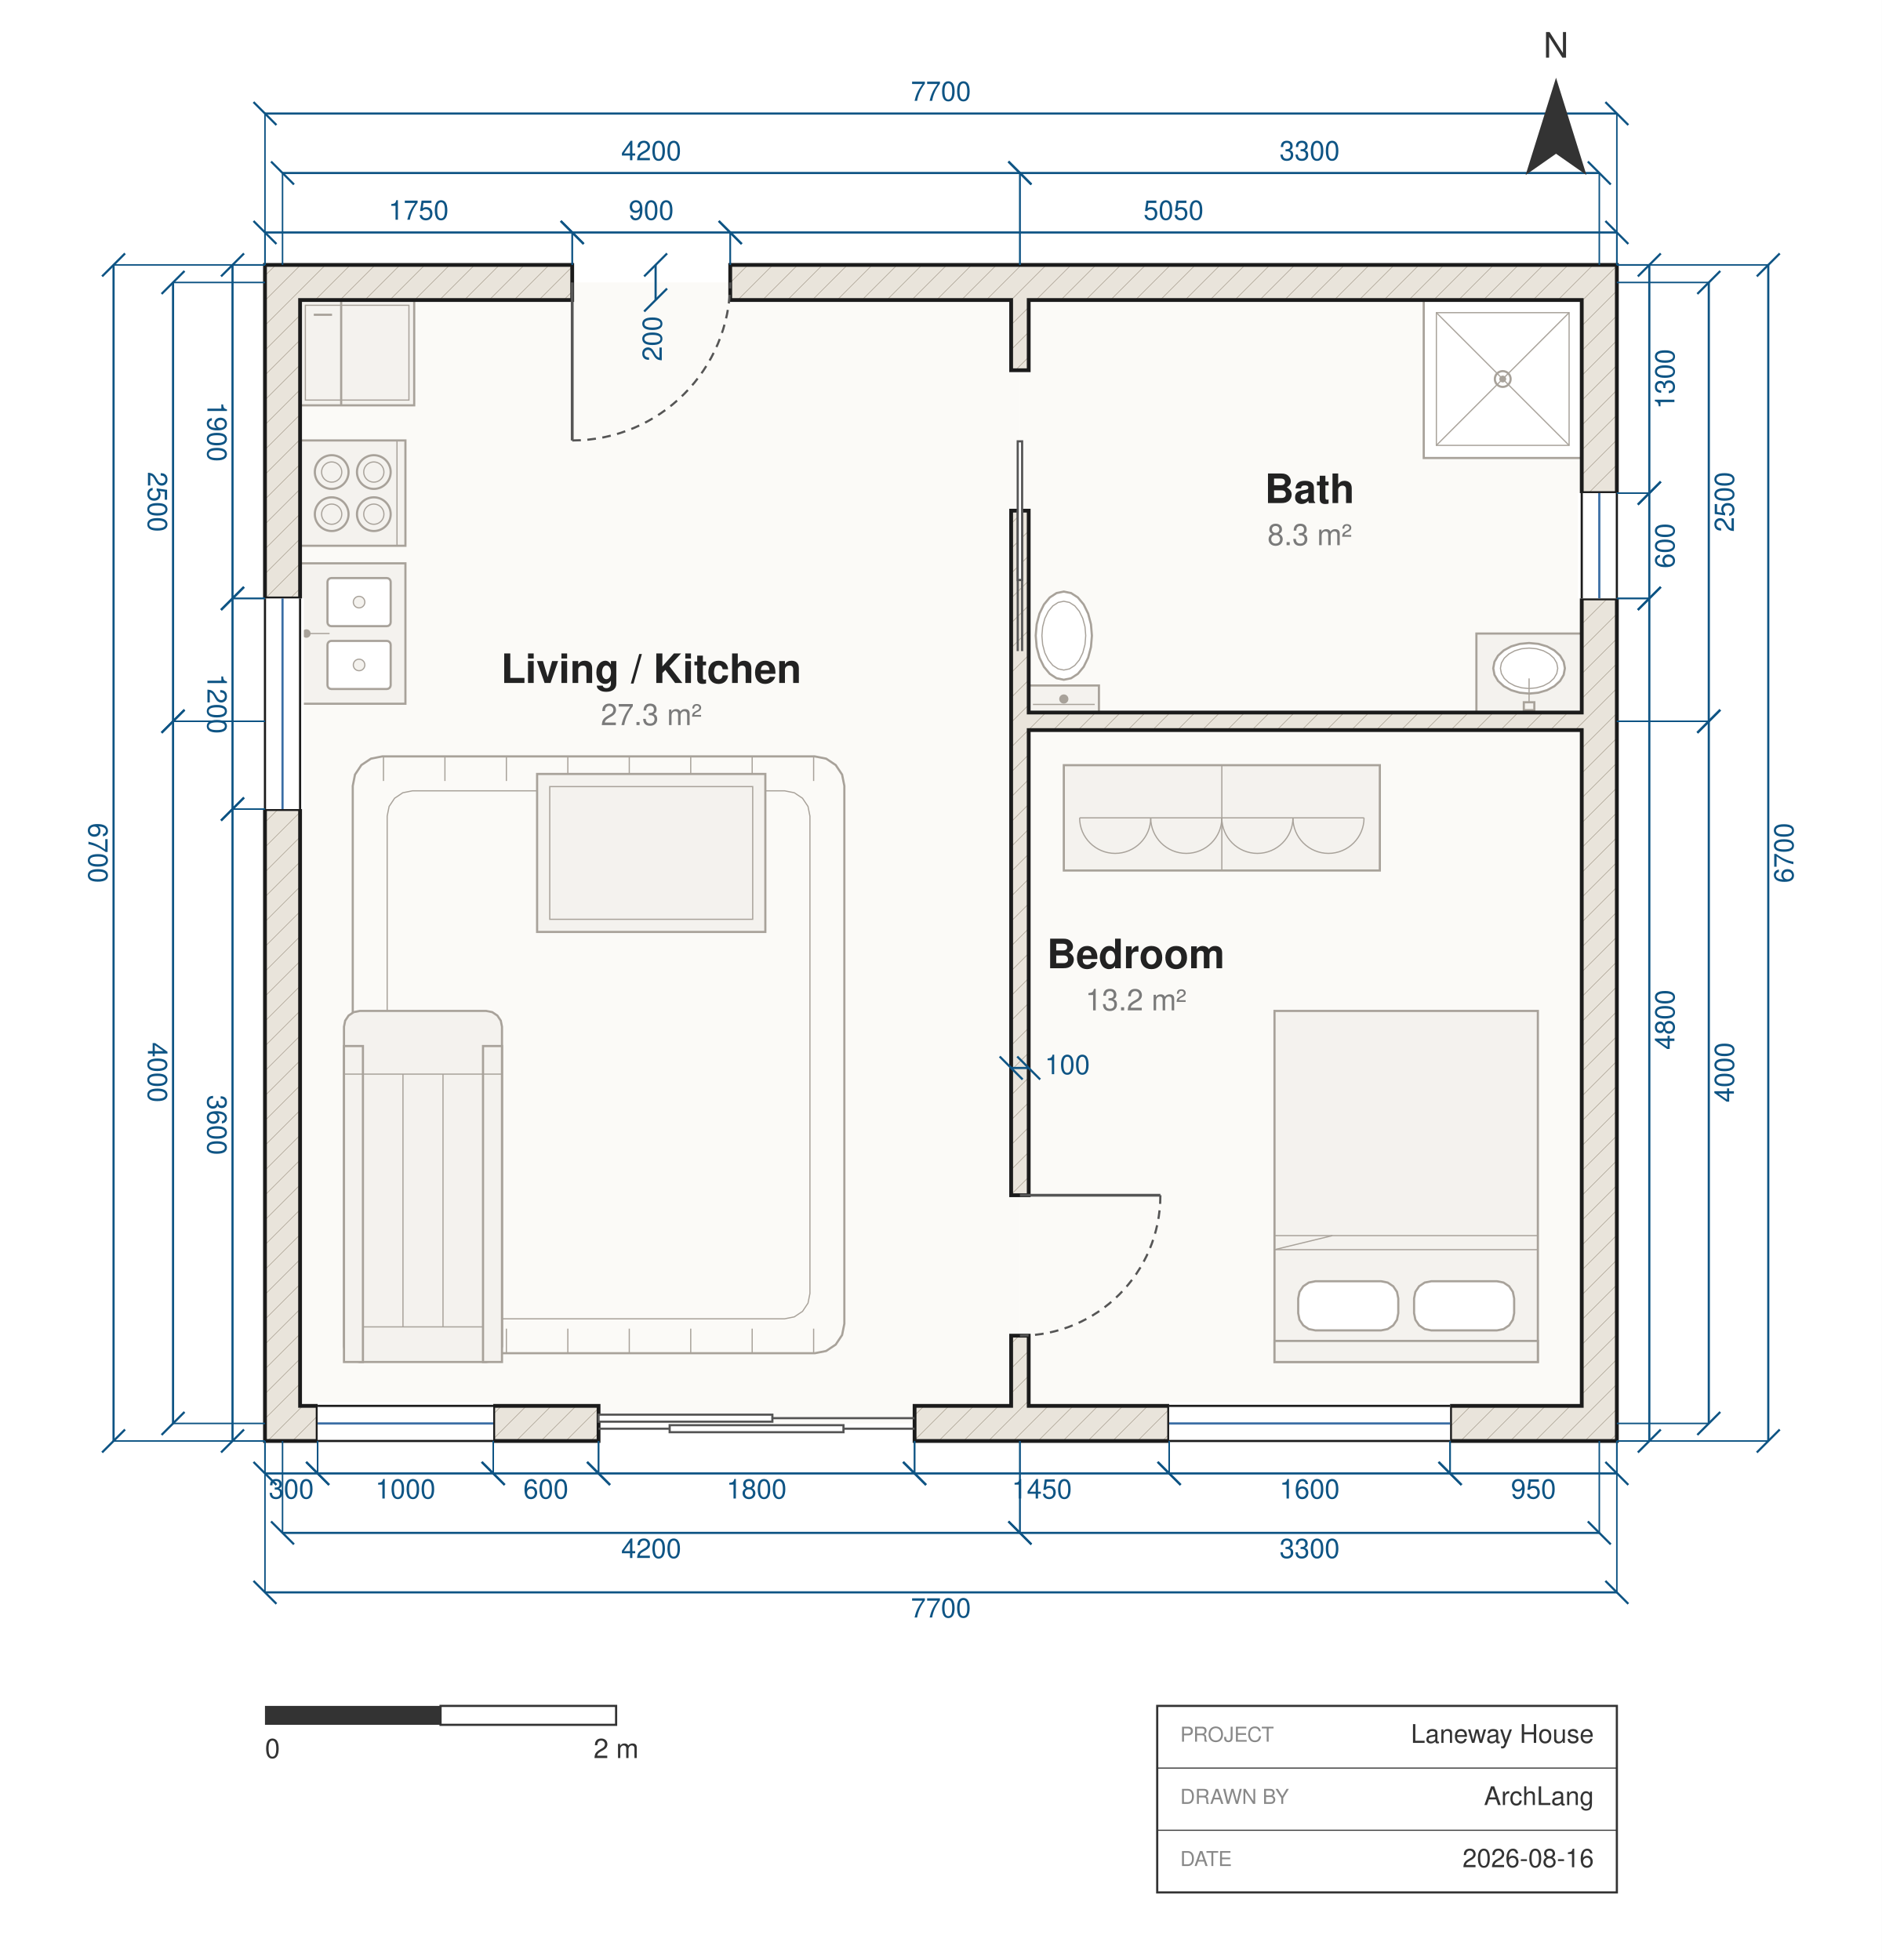
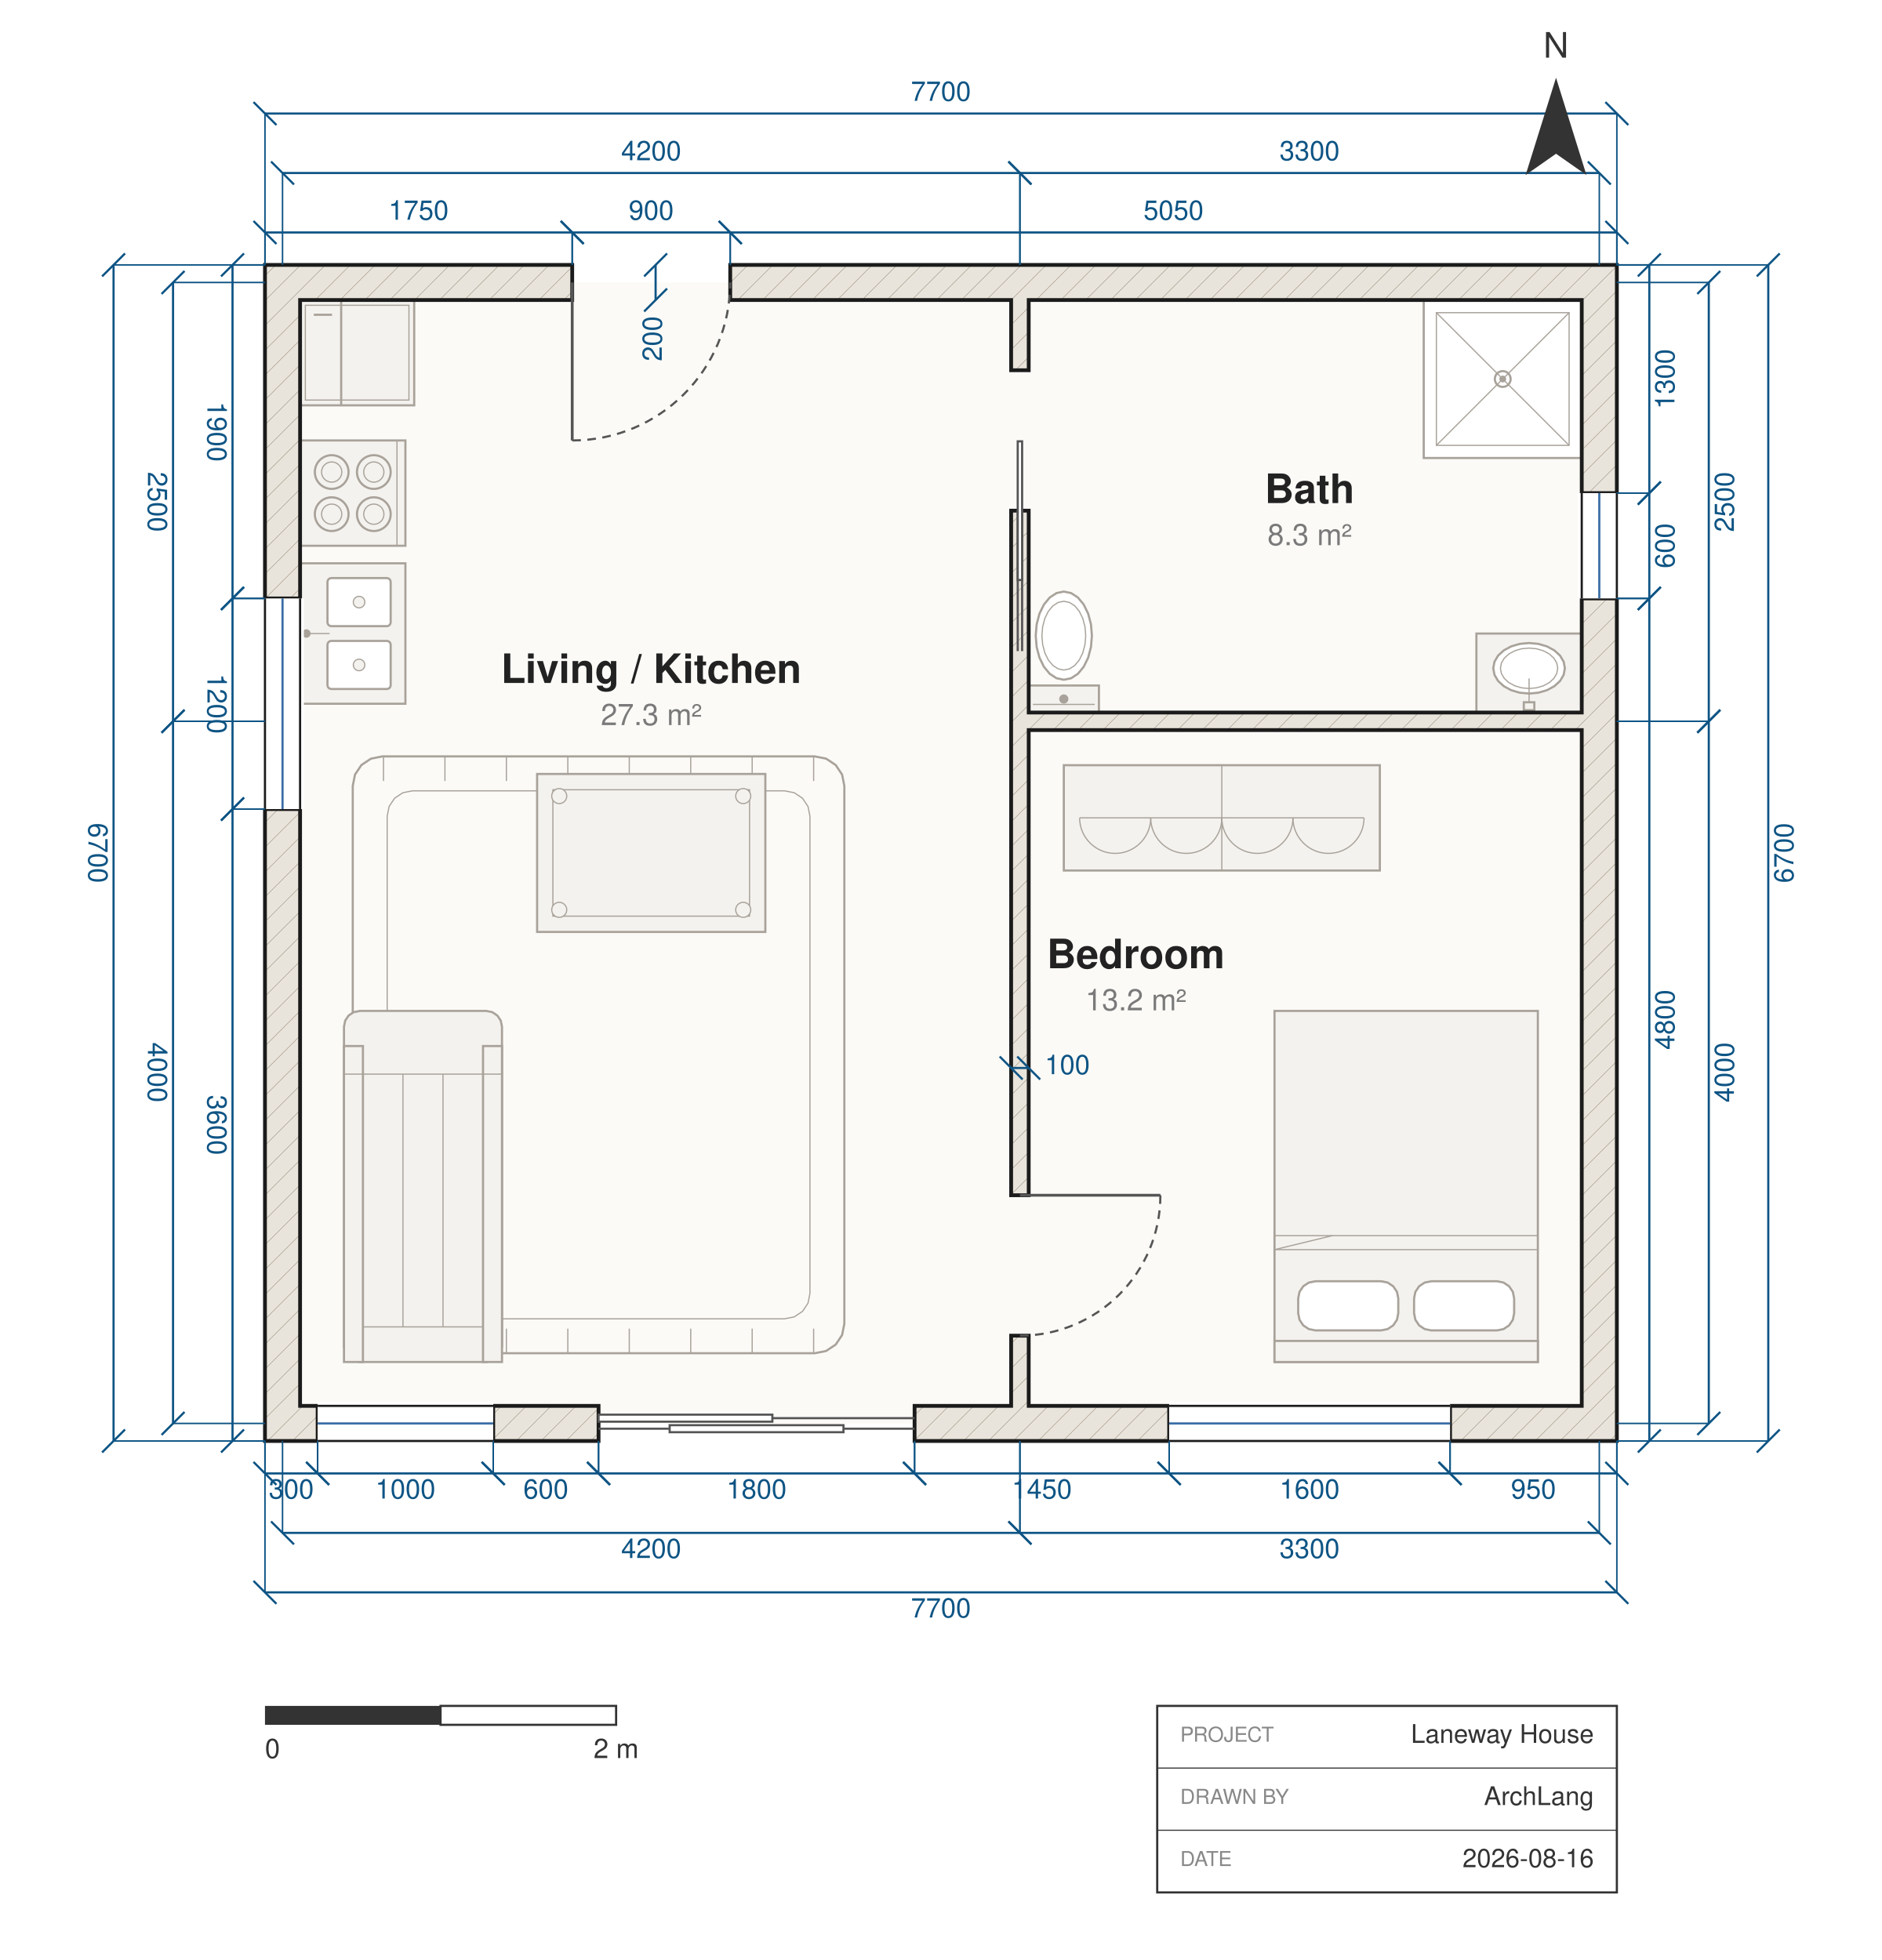
<svg xmlns="http://www.w3.org/2000/svg" viewBox="-1609.2 -1609.2 10718.4 11166" font-family="Helvetica, Arial, sans-serif">
  <defs>
    <pattern id="poche" patternUnits="userSpaceOnUse" width="100.1" height="100.1" patternTransform="rotate(45)">
      <rect width="100.1" height="100.1" fill="#e9e4db" />
      <line x1="0" y1="0" x2="0" y2="100.1" stroke="#b9b1a4" stroke-width="8.62" />
    </pattern>
  </defs>
  <rect x="-1609.2" y="-1609.2" width="10718.4" height="11166" fill="#ffffff" />
  <g id="A-FLOR">
    <polygon points="0,0 4200,0 4200,6500 0,6500" fill="#fbfaf7" />
    <polygon points="4200,0 7500,0 7500,2500 4200,2500" fill="#fbfaf7" />
    <polygon points="4200,2500 7500,2500 7500,6500 4200,6500" fill="#fbfaf7" />
  </g>
  <g id="A-FURN">
    <polygon points="100,700 100,100 750,100 750,700" fill="#f4f2ee" stroke="#a8a29a" stroke-width="12.32" />
    <polygon points="130,670 130,130 720,130 720,670" fill="none" stroke="#a8a29a" stroke-width="6.78" />
    <line x1="334" y1="700" x2="334" y2="100" stroke="#a8a29a" stroke-width="12.32" />
    <line x1="178" y1="184" x2="282" y2="184" stroke="#a8a29a" stroke-width="12.32" />
    <polygon points="100,1500 100,900 700,900 700,1500" fill="#f4f2ee" stroke="#a8a29a" stroke-width="12.32" />
    <circle cx="280" cy="1320" r="96" fill="none" stroke="#a8a29a" stroke-width="12.32" />
    <circle cx="280" cy="1320" r="57.6" fill="none" stroke="#a8a29a" stroke-width="6.78" />
    <circle cx="520" cy="1320" r="96" fill="none" stroke="#a8a29a" stroke-width="12.32" />
    <circle cx="520" cy="1320" r="57.6" fill="none" stroke="#a8a29a" stroke-width="6.78" />
    <circle cx="280" cy="1080" r="96" fill="none" stroke="#a8a29a" stroke-width="12.32" />
    <circle cx="280" cy="1080" r="57.6" fill="none" stroke="#a8a29a" stroke-width="6.78" />
    <circle cx="520" cy="1080" r="96" fill="none" stroke="#a8a29a" stroke-width="12.32" />
    <circle cx="520" cy="1080" r="57.6" fill="none" stroke="#a8a29a" stroke-width="6.78" />
    <line x1="652" y1="1500" x2="652" y2="900" stroke="#a8a29a" stroke-width="6.78" />
    <polygon points="100,2400 100,1600 700,1600 700,2400" fill="#f4f2ee" stroke="#a8a29a" stroke-width="12.32" />
    <polygon points="256,2063.92 257.67,2055.53 262.42,2048.42 269.53,2043.67 277.92,2042 594.08,2042 602.47,2043.67 609.58,2048.42 614.33,2055.53 616,2063.92 616,2294.08 614.33,2302.47 609.58,2309.58 602.47,2314.33 594.08,2316 277.92,2316 269.53,2314.33 262.42,2309.58 257.67,2302.47 256,2294.08" fill="#ffffff" stroke="#a8a29a" stroke-width="12.32" />
    <circle cx="436" cy="2179" r="32.88" fill="#f4f2ee" stroke="#a8a29a" stroke-width="6.78" />
    <polygon points="256,1705.92 257.67,1697.53 262.42,1690.42 269.53,1685.67 277.92,1684 594.08,1684 602.47,1685.67 609.58,1690.42 614.33,1697.53 616,1705.92 616,1936.08 614.33,1944.47 609.58,1951.58 602.47,1956.33 594.08,1958 277.92,1958 269.53,1956.33 262.42,1951.58 257.67,1944.47 256,1936.08" fill="#ffffff" stroke="#a8a29a" stroke-width="12.32" />
    <circle cx="436" cy="1821" r="32.88" fill="#f4f2ee" stroke="#a8a29a" stroke-width="6.78" />
    <circle cx="136" cy="2000" r="18" fill="#a8a29a" stroke="#a8a29a" stroke-width="12.32" />
    <line x1="136" y1="2000" x2="268" y2="2000" stroke="#a8a29a" stroke-width="6.78" />
    <polygon points="3032,2700 3096.29,2712.79 3150.79,2749.21 3187.21,2803.71 3200,2868 3200,5932 3187.21,5996.29 3150.79,6050.79 3096.29,6087.21 3032,6100 568,6100 503.71,6087.21 449.21,6050.79 412.79,5996.29 400,5932 400,2868 412.79,2803.71 449.21,2749.21 503.71,2712.79 568,2700" fill="none" stroke="#a8a29a" stroke-width="12.32" />
    <polygon points="2859.52,2896 2914.81,2907 2961.68,2938.32 2993,2985.19 3004,3040.48 3004,5759.52 2993,5814.81 2961.68,5861.68 2914.81,5893 2859.52,5904 740.48,5904 685.19,5893 638.32,5861.68 607,5814.81 596,5759.52 596,3040.48 607,2985.19 638.32,2938.32 685.19,2907 740.48,2896" fill="none" stroke="#a8a29a" stroke-width="6.78" />
    <line x1="575" y1="2700" x2="575" y2="2840" stroke="#a8a29a" stroke-width="6.78" />
    <line x1="575" y1="5960" x2="575" y2="6100" stroke="#a8a29a" stroke-width="6.78" />
    <line x1="925" y1="2700" x2="925" y2="2840" stroke="#a8a29a" stroke-width="6.78" />
    <line x1="925" y1="5960" x2="925" y2="6100" stroke="#a8a29a" stroke-width="6.78" />
    <line x1="1275" y1="2700" x2="1275" y2="2840" stroke="#a8a29a" stroke-width="6.78" />
    <line x1="1275" y1="5960" x2="1275" y2="6100" stroke="#a8a29a" stroke-width="6.78" />
    <line x1="1625" y1="2700" x2="1625" y2="2840" stroke="#a8a29a" stroke-width="6.78" />
    <line x1="1625" y1="5960" x2="1625" y2="6100" stroke="#a8a29a" stroke-width="6.78" />
    <line x1="1975" y1="2700" x2="1975" y2="2840" stroke="#a8a29a" stroke-width="6.78" />
    <line x1="1975" y1="5960" x2="1975" y2="6100" stroke="#a8a29a" stroke-width="6.78" />
    <line x1="2325" y1="2700" x2="2325" y2="2840" stroke="#a8a29a" stroke-width="6.78" />
    <line x1="2325" y1="5960" x2="2325" y2="6100" stroke="#a8a29a" stroke-width="6.78" />
    <line x1="2675" y1="2700" x2="2675" y2="2840" stroke="#a8a29a" stroke-width="6.78" />
    <line x1="2675" y1="5960" x2="2675" y2="6100" stroke="#a8a29a" stroke-width="6.78" />
    <line x1="3025" y1="2700" x2="3025" y2="2840" stroke="#a8a29a" stroke-width="6.78" />
    <line x1="3025" y1="5960" x2="3025" y2="6100" stroke="#a8a29a" stroke-width="6.78" />
    <polygon points="1450,2800 2750,2800 2750,3700 1450,3700" fill="#f4f2ee" stroke="#a8a29a" stroke-width="12.32" />
-     <polygon points="1522,2872 2678,2872 2678,3628 1522,3628" fill="none" stroke="#a8a29a" stroke-width="6.78" />
+     <polygon points="1540,2890 2660,2890 2660,3610 1540,3610" fill="none" stroke="#a8a29a" stroke-width="6.78" />
+     <circle cx="1576" cy="2926" r="42.84" fill="#f4f2ee" stroke="#a8a29a" stroke-width="6.78" />
+     <circle cx="2624" cy="2926" r="42.84" fill="#f4f2ee" stroke="#a8a29a" stroke-width="6.78" />
+     <circle cx="2624" cy="3574" r="42.84" fill="#f4f2ee" stroke="#a8a29a" stroke-width="6.78" />
+     <circle cx="1576" cy="3574" r="42.84" fill="#f4f2ee" stroke="#a8a29a" stroke-width="6.78" />
    <polygon points="1160,4150 1194.44,4156.85 1223.64,4176.36 1243.15,4205.56 1250,4240 1250,6060 1243.15,6094.44 1223.64,6123.64 1194.44,6143.15 1160,6150 440,6150 405.56,6143.15 376.36,6123.64 356.85,6094.44 350,6060 350,4240 356.85,4205.56 376.36,4176.36 405.56,4156.85 440,4150" fill="#f4f2ee" stroke="#a8a29a" stroke-width="12.32" />
    <polygon points="350,4350 458,4350 458,6150 350,6150" fill="#f4f2ee" stroke="#a8a29a" stroke-width="12.32" />
    <polygon points="1142,4350 1250,4350 1250,6150 1142,6150" fill="#f4f2ee" stroke="#a8a29a" stroke-width="12.32" />
    <line x1="350" y1="4510" x2="1250" y2="4510" stroke="#a8a29a" stroke-width="6.78" />
    <line x1="686" y1="4510" x2="686" y2="5950" stroke="#a8a29a" stroke-width="6.78" />
    <line x1="914" y1="4510" x2="914" y2="5950" stroke="#a8a29a" stroke-width="6.78" />
    <line x1="458" y1="5950" x2="1142" y2="5950" stroke="#a8a29a" stroke-width="6.78" />
    <polygon points="7150,6150 5650,6150 5650,4150 7150,4150" fill="#f4f2ee" stroke="#a8a29a" stroke-width="12.32" />
    <polygon points="7150,6150 5650,6150 5650,6030 7150,6030" fill="#f4f2ee" stroke="#a8a29a" stroke-width="12.32" />
    <polygon points="6543,5970 6505.5,5962.54 6473.7,5941.3 6452.46,5909.5 6445,5872 6445,5788 6452.46,5750.5 6473.7,5718.7 6505.5,5697.46 6543,5690 6917,5690 6954.5,5697.46 6986.3,5718.7 7007.54,5750.5 7015,5788 7015,5872 7007.54,5909.5 6986.3,5941.3 6954.5,5962.54 6917,5970" fill="#ffffff" stroke="#a8a29a" stroke-width="12.32" />
    <polygon points="5883,5970 5845.5,5962.54 5813.7,5941.3 5792.46,5909.5 5785,5872 5785,5788 5792.46,5750.5 5813.7,5718.7 5845.5,5697.46 5883,5690 6257,5690 6294.5,5697.46 6326.3,5718.7 6347.54,5750.5 6355,5788 6355,5872 6347.54,5909.5 6326.3,5941.3 6294.5,5962.54 6257,5970" fill="#ffffff" stroke="#a8a29a" stroke-width="12.32" />
    <line x1="7150" y1="5510" x2="5650" y2="5510" stroke="#a8a29a" stroke-width="6.78" />
    <line x1="7150" y1="5430" x2="5650" y2="5430" stroke="#a8a29a" stroke-width="6.78" />
    <line x1="5650" y1="5510" x2="5980" y2="5430" stroke="#a8a29a" stroke-width="6.78" />
    <polygon points="4450,2750 6250,2750 6250,3350 4450,3350" fill="#f4f2ee" stroke="#a8a29a" stroke-width="12.32" />
    <line x1="4540" y1="3050" x2="6160" y2="3050" stroke="#a8a29a" stroke-width="6.78" />
    <path d="M 4540,3050 A 202.5 202.5 0 0 0 4945,3050" fill="none" stroke="#a8a29a" stroke-width="6.78" />
    <path d="M 4945,3050 A 202.5 202.5 0 0 0 5350,3050" fill="none" stroke="#a8a29a" stroke-width="6.78" />
    <path d="M 5350,3050 A 202.5 202.5 0 0 0 5755,3050" fill="none" stroke="#a8a29a" stroke-width="6.78" />
    <path d="M 5755,3050 A 202.5 202.5 0 0 0 6160,3050" fill="none" stroke="#a8a29a" stroke-width="6.78" />
    <line x1="5350" y1="2750" x2="5350" y2="3350" stroke="#a8a29a" stroke-width="6.78" />
    <polygon points="6500,100 7400,100 7400,1000 6500,1000" fill="#ffffff" stroke="#a8a29a" stroke-width="12.32" />
    <polygon points="6572,172 7328,172 7328,928 6572,928" fill="#ffffff" stroke="#a8a29a" stroke-width="6.78" />
    <line x1="6572" y1="172" x2="7328" y2="928" stroke="#a8a29a" stroke-width="6.78" />
    <line x1="7328" y1="172" x2="6572" y2="928" stroke="#a8a29a" stroke-width="6.78" />
    <circle cx="6950" cy="550" r="45" fill="none" stroke="#a8a29a" stroke-width="12.32" />
    <circle cx="6950" cy="550" r="16.2" fill="#a8a29a" stroke="#a8a29a" stroke-width="6.78" />
    <polygon points="4650,2450 4250,2450 4250,2296 4650,2296" fill="#f4f2ee" stroke="#a8a29a" stroke-width="12.32" />
    <line x1="4626" y1="2403.8" x2="4274" y2="2403.8" stroke="#a8a29a" stroke-width="6.78" />
    <polygon points="4290,2012.08 4295.45,1947.08 4311.44,1886.5 4336.86,1834.48 4370,1794.57 4408.59,1769.48 4450,1760.92 4491.41,1769.48 4530,1794.57 4563.14,1834.48 4588.56,1886.5 4604.55,1947.08 4610,2012.08 4604.55,2077.08 4588.56,2137.66 4563.14,2189.68 4530,2229.59 4491.41,2254.68 4450,2263.24 4408.59,2254.68 4370,2229.59 4336.86,2189.68 4311.44,2137.66 4295.45,2077.08" fill="#ffffff" stroke="#a8a29a" stroke-width="12.32" />
    <polygon points="4325.2,2012.08 4329.45,1961.38 4341.92,1914.13 4361.75,1873.55 4387.6,1842.42 4417.7,1822.85 4450,1816.18 4482.3,1822.85 4512.4,1842.42 4538.25,1873.55 4558.08,1914.13 4570.55,1961.38 4574.8,2012.08 4570.55,2062.78 4558.08,2110.03 4538.25,2150.61 4512.4,2181.74 4482.3,2201.31 4450,2207.98 4417.7,2201.31 4387.6,2181.74 4361.75,2150.61 4341.92,2110.03 4329.45,2062.78" fill="#ffffff" stroke="#a8a29a" stroke-width="6.78" />
    <circle cx="4450" cy="2373" r="20" fill="#a8a29a" stroke="#a8a29a" stroke-width="12.32" />
    <polygon points="7400,2450 6800,2450 6800,2000 7400,2000" fill="#f4f2ee" stroke="#a8a29a" stroke-width="12.32" />
    <polygon points="6896,2198 6902.95,2160.73 6923.33,2126 6955.75,2096.18 6998,2073.29 7047.2,2058.91 7100,2054 7152.8,2058.91 7202,2073.29 7244.25,2096.18 7276.67,2126 7297.05,2160.73 7304,2198 7297.05,2235.27 7276.67,2270 7244.25,2299.82 7202,2322.71 7152.8,2337.09 7100,2342 7047.2,2337.09 6998,2322.71 6955.75,2299.82 6923.33,2270 6902.95,2235.27" fill="#ffffff" stroke="#a8a29a" stroke-width="12.32" />
    <polygon points="6936.8,2198 6942.36,2168.18 6958.66,2140.4 6984.6,2116.54 7018.4,2098.23 7057.76,2086.73 7100,2082.8 7142.24,2086.73 7181.6,2098.23 7215.4,2116.54 7241.34,2140.4 7257.64,2168.18 7263.2,2198 7257.64,2227.82 7241.34,2255.6 7215.4,2279.46 7181.6,2297.77 7142.24,2309.27 7100,2313.2 7057.76,2309.27 7018.4,2297.77 6984.6,2279.46 6958.66,2255.6 6942.36,2227.82" fill="#ffffff" stroke="#a8a29a" stroke-width="6.78" />
    <polygon points="7130,2436.5 7070,2436.5 7070,2391.5 7130,2391.5" fill="#f4f2ee" stroke="#a8a29a" stroke-width="12.32" />
    <line x1="7100" y1="2391.5" x2="7100" y2="2255.6" stroke="#a8a29a" stroke-width="6.78" />
  </g>
  <g id="A-WALL">
    <path d="M -100,-100 L 1650,-100 L 1650,100 L 100,100 L 100,1800 L -100,1800 Z M -100,3000 L 100,3000 L 100,6400 L 200,6400 L 200,6600 L -100,6600 Z M 1200,6400 L 1800,6400 L 1800,6600 L 1200,6600 Z M 2550,-100 L 7600,-100 L 7600,1200 L 7400,1200 L 7400,100 L 4250,100 L 4250,500 L 4150,500 L 4150,100 L 2550,100 Z M 3600,6400 L 4150,6400 L 4150,6000 L 4250,6000 L 4250,6400 L 5050,6400 L 5050,6600 L 3600,6600 Z M 4150,1300 L 4250,1300 L 4250,2450 L 7400,2450 L 7400,1800 L 7600,1800 L 7600,6600 L 6650,6600 L 6650,6400 L 7400,6400 L 7400,2550 L 4250,2550 L 4250,5200 L 4150,5200 Z" fill="url(#poche)" fill-rule="nonzero" />
    <path d="M -100,-100 L 1650,-100 L 1650,100 L 100,100 L 100,1800 L -100,1800 Z M -100,3000 L 100,3000 L 100,6400 L 200,6400 L 200,6600 L -100,6600 Z M 1200,6400 L 1800,6400 L 1800,6600 L 1200,6600 Z M 2550,-100 L 7600,-100 L 7600,1200 L 7400,1200 L 7400,100 L 4250,100 L 4250,500 L 4150,500 L 4150,100 L 2550,100 Z M 3600,6400 L 4150,6400 L 4150,6000 L 4250,6000 L 4250,6400 L 5050,6400 L 5050,6600 L 3600,6600 Z M 4150,1300 L 4250,1300 L 4250,2450 L 7400,2450 L 7400,1800 L 7600,1800 L 7600,6600 L 6650,6600 L 6650,6400 L 7400,6400 L 7400,2550 L 4250,2550 L 4250,5200 L 4150,5200 Z" fill="none" stroke="#1b1b1b" stroke-width="21.56" stroke-linejoin="miter" stroke-miterlimit="4" />
  </g>
  <g id="A-DOOR">
    <polygon points="1650,100 2550,100 2550,-100 1650,-100" fill="none" />
    <line x1="1650" y1="0" x2="1650" y2="900" stroke="#555555" stroke-width="16.02" />
    <path d="M 1650,900 A 900 900 0 0 0 2550,0" fill="none" stroke="#555555" stroke-width="12.32" stroke-dasharray="49.28 36.96" />
    <polygon points="1800,6600 3600,6600 3600,6400 1800,6400" fill="none" />
    <line x1="1800" y1="6530" x2="3600" y2="6530" stroke="#555555" stroke-width="12.32" />
    <line x1="1800" y1="6470" x2="3600" y2="6470" stroke="#555555" stroke-width="12.32" />
    <polygon points="1800,6450 2790,6450 2790,6490 1800,6490" fill="#ffffff" stroke="#555555" stroke-width="12.32" />
    <polygon points="2205,6510 3195,6510 3195,6550 2205,6550" fill="#ffffff" stroke="#555555" stroke-width="12.32" />
    <polygon points="4150,5200 4150,6000 4250,6000 4250,5200" fill="none" />
    <line x1="4200" y1="5200" x2="5000" y2="5200" stroke="#555555" stroke-width="16.02" />
    <path d="M 5000,5200 A 800 800 0 0 1 4200,6000" fill="none" stroke="#555555" stroke-width="12.32" stroke-dasharray="49.28 36.96" />
    <polygon points="4150,500 4150,1300 4250,1300 4250,500" fill="none" />
    <line x1="4187.5" y1="1300" x2="4187.5" y2="2100" stroke="#555555" stroke-width="12.32" />
    <line x1="4212.5" y1="1300" x2="4212.5" y2="2100" stroke="#555555" stroke-width="12.32" />
    <polygon points="4212.5,905 4212.5,1695 4187.5,1695 4187.5,905" fill="#ffffff" stroke="#555555" stroke-width="12.32" />
  </g>
  <g id="A-GLAZ">
    <polygon points="-121.56,1800 -121.56,3000 121.56,3000 121.56,1800" fill="#ffffff" />
    <line x1="-100" y1="1800" x2="-100" y2="3000" stroke="#1b1b1b" stroke-width="12.32" />
    <line x1="100" y1="1800" x2="100" y2="3000" stroke="#1b1b1b" stroke-width="12.32" />
    <line x1="0" y1="1800" x2="0" y2="3000" stroke="#3a6ea5" stroke-width="12.32" />
    <polygon points="200,6621.56 1200,6621.56 1200,6378.44 200,6378.44" fill="#ffffff" />
    <line x1="200" y1="6600" x2="1200" y2="6600" stroke="#1b1b1b" stroke-width="12.32" />
    <line x1="200" y1="6400" x2="1200" y2="6400" stroke="#1b1b1b" stroke-width="12.32" />
    <line x1="200" y1="6500" x2="1200" y2="6500" stroke="#3a6ea5" stroke-width="12.32" />
    <polygon points="5050,6621.56 6650,6621.56 6650,6378.44 5050,6378.44" fill="#ffffff" />
    <line x1="5050" y1="6600" x2="6650" y2="6600" stroke="#1b1b1b" stroke-width="12.32" />
    <line x1="5050" y1="6400" x2="6650" y2="6400" stroke="#1b1b1b" stroke-width="12.32" />
    <line x1="5050" y1="6500" x2="6650" y2="6500" stroke="#3a6ea5" stroke-width="12.32" />
    <polygon points="7378.44,1200 7378.44,1800 7621.56,1800 7621.56,1200" fill="#ffffff" />
    <line x1="7400" y1="1200" x2="7400" y2="1800" stroke="#1b1b1b" stroke-width="12.32" />
    <line x1="7600" y1="1200" x2="7600" y2="1800" stroke="#1b1b1b" stroke-width="12.32" />
    <line x1="7500" y1="1200" x2="7500" y2="1800" stroke="#3a6ea5" stroke-width="12.32" />
  </g>
  <g id="A-ANNO-TEXT">
    <text x="2100" y="2228.8" font-size="231" fill="#222222" text-anchor="middle" dominant-baseline="central" font-weight="600">Living / Kitchen</text>
    <text x="2100" y="2482.9" font-size="169.4" fill="#7a7a7a" text-anchor="middle" dominant-baseline="central">27.3 m²</text>
    <text x="5850" y="1203.8" font-size="231" fill="#222222" text-anchor="middle" dominant-baseline="central" font-weight="600">Bath</text>
    <text x="5850" y="1457.9" font-size="169.4" fill="#7a7a7a" text-anchor="middle" dominant-baseline="central">8.3 m²</text>
    <text x="4860" y="3853.8" font-size="231" fill="#222222" text-anchor="middle" dominant-baseline="central" font-weight="600">Bedroom</text>
    <text x="4860" y="4107.9" font-size="169.4" fill="#7a7a7a" text-anchor="middle" dominant-baseline="central">13.2 m²</text>
  </g>
  <g id="A-ANNO-DIMS">
    <line x1="-100" y1="6600" x2="-100" y2="6784.8" stroke="#0E5484" stroke-width="8.62" />
    <line x1="200" y1="6600" x2="200" y2="6784.8" stroke="#0E5484" stroke-width="8.62" />
    <line x1="-100" y1="6784.8" x2="200" y2="6784.8" stroke="#0E5484" stroke-width="12.32" />
    <line x1="-34.66" y1="6850.14" x2="-165.34" y2="6719.46" stroke="#0E5484" stroke-width="12.32" />
    <line x1="265.34" y1="6850.14" x2="134.66" y2="6719.46" stroke="#0E5484" stroke-width="12.32" />
    <text x="50" y="6892.6" font-size="154" fill="#0E5484" text-anchor="middle" dominant-baseline="central" transform="rotate(0 50 6892.6)">300</text>
    <line x1="200" y1="6600" x2="200" y2="6784.8" stroke="#0E5484" stroke-width="8.62" />
    <line x1="1200" y1="6600" x2="1200" y2="6784.8" stroke="#0E5484" stroke-width="8.62" />
    <line x1="200" y1="6784.8" x2="1200" y2="6784.8" stroke="#0E5484" stroke-width="12.32" />
    <line x1="265.34" y1="6850.14" x2="134.66" y2="6719.46" stroke="#0E5484" stroke-width="12.32" />
    <line x1="1265.34" y1="6850.14" x2="1134.66" y2="6719.46" stroke="#0E5484" stroke-width="12.32" />
    <text x="700" y="6892.6" font-size="154" fill="#0E5484" text-anchor="middle" dominant-baseline="central" transform="rotate(0 700 6892.6)">1000</text>
    <line x1="1200" y1="6600" x2="1200" y2="6784.8" stroke="#0E5484" stroke-width="8.62" />
    <line x1="1800" y1="6600" x2="1800" y2="6784.8" stroke="#0E5484" stroke-width="8.62" />
    <line x1="1200" y1="6784.8" x2="1800" y2="6784.8" stroke="#0E5484" stroke-width="12.32" />
    <line x1="1265.34" y1="6850.14" x2="1134.66" y2="6719.46" stroke="#0E5484" stroke-width="12.32" />
    <line x1="1865.34" y1="6850.14" x2="1734.66" y2="6719.46" stroke="#0E5484" stroke-width="12.32" />
    <text x="1500" y="6892.6" font-size="154" fill="#0E5484" text-anchor="middle" dominant-baseline="central" transform="rotate(0 1500 6892.6)">600</text>
    <line x1="1800" y1="6600" x2="1800" y2="6784.8" stroke="#0E5484" stroke-width="8.62" />
    <line x1="3600" y1="6600" x2="3600" y2="6784.8" stroke="#0E5484" stroke-width="8.62" />
    <line x1="1800" y1="6784.8" x2="3600" y2="6784.8" stroke="#0E5484" stroke-width="12.32" />
    <line x1="1865.34" y1="6850.14" x2="1734.66" y2="6719.46" stroke="#0E5484" stroke-width="12.32" />
    <line x1="3665.34" y1="6850.14" x2="3534.66" y2="6719.46" stroke="#0E5484" stroke-width="12.32" />
    <text x="2700" y="6892.6" font-size="154" fill="#0E5484" text-anchor="middle" dominant-baseline="central" transform="rotate(0 2700 6892.6)">1800</text>
    <line x1="3600" y1="6600" x2="3600" y2="6784.8" stroke="#0E5484" stroke-width="8.62" />
    <line x1="5050" y1="6600" x2="5050" y2="6784.8" stroke="#0E5484" stroke-width="8.62" />
    <line x1="3600" y1="6784.8" x2="5050" y2="6784.8" stroke="#0E5484" stroke-width="12.32" />
    <line x1="3665.34" y1="6850.14" x2="3534.66" y2="6719.46" stroke="#0E5484" stroke-width="12.32" />
    <line x1="5115.34" y1="6850.14" x2="4984.66" y2="6719.46" stroke="#0E5484" stroke-width="12.32" />
    <text x="4325" y="6892.6" font-size="154" fill="#0E5484" text-anchor="middle" dominant-baseline="central" transform="rotate(0 4325 6892.6)">1450</text>
    <line x1="5050" y1="6600" x2="5050" y2="6784.8" stroke="#0E5484" stroke-width="8.62" />
    <line x1="6650" y1="6600" x2="6650" y2="6784.8" stroke="#0E5484" stroke-width="8.62" />
    <line x1="5050" y1="6784.8" x2="6650" y2="6784.8" stroke="#0E5484" stroke-width="12.32" />
    <line x1="5115.34" y1="6850.14" x2="4984.66" y2="6719.46" stroke="#0E5484" stroke-width="12.32" />
    <line x1="6715.34" y1="6850.14" x2="6584.66" y2="6719.46" stroke="#0E5484" stroke-width="12.32" />
    <text x="5850" y="6892.6" font-size="154" fill="#0E5484" text-anchor="middle" dominant-baseline="central" transform="rotate(0 5850 6892.6)">1600</text>
    <line x1="6650" y1="6600" x2="6650" y2="6784.8" stroke="#0E5484" stroke-width="8.62" />
    <line x1="7600" y1="6600" x2="7600" y2="6784.8" stroke="#0E5484" stroke-width="8.62" />
    <line x1="6650" y1="6784.8" x2="7600" y2="6784.8" stroke="#0E5484" stroke-width="12.32" />
    <line x1="6715.34" y1="6850.14" x2="6584.66" y2="6719.46" stroke="#0E5484" stroke-width="12.32" />
    <line x1="7665.34" y1="6850.14" x2="7534.66" y2="6719.46" stroke="#0E5484" stroke-width="12.32" />
    <text x="7125" y="6892.6" font-size="154" fill="#0E5484" text-anchor="middle" dominant-baseline="central" transform="rotate(0 7125 6892.6)">950</text>
    <line x1="0" y1="6600" x2="0" y2="7123.6" stroke="#0E5484" stroke-width="8.62" />
    <line x1="4200" y1="6600" x2="4200" y2="7123.6" stroke="#0E5484" stroke-width="8.62" />
    <line x1="0" y1="7123.6" x2="4200" y2="7123.6" stroke="#0E5484" stroke-width="12.32" />
    <line x1="65.34" y1="7188.94" x2="-65.34" y2="7058.26" stroke="#0E5484" stroke-width="12.32" />
    <line x1="4265.34" y1="7188.94" x2="4134.66" y2="7058.26" stroke="#0E5484" stroke-width="12.32" />
    <text x="2100" y="7231.4" font-size="154" fill="#0E5484" text-anchor="middle" dominant-baseline="central" transform="rotate(0 2100 7231.4)">4200</text>
    <line x1="4200" y1="6600" x2="4200" y2="7123.6" stroke="#0E5484" stroke-width="8.62" />
    <line x1="7500" y1="6600" x2="7500" y2="7123.6" stroke="#0E5484" stroke-width="8.62" />
    <line x1="4200" y1="7123.6" x2="7500" y2="7123.6" stroke="#0E5484" stroke-width="12.32" />
    <line x1="4265.34" y1="7188.94" x2="4134.66" y2="7058.26" stroke="#0E5484" stroke-width="12.32" />
    <line x1="7565.34" y1="7188.94" x2="7434.66" y2="7058.26" stroke="#0E5484" stroke-width="12.32" />
    <text x="5850" y="7231.4" font-size="154" fill="#0E5484" text-anchor="middle" dominant-baseline="central" transform="rotate(0 5850 7231.4)">3300</text>
    <line x1="-100" y1="6600" x2="-100" y2="7462.4" stroke="#0E5484" stroke-width="8.62" />
    <line x1="7600" y1="6600" x2="7600" y2="7462.4" stroke="#0E5484" stroke-width="8.62" />
    <line x1="-100" y1="7462.4" x2="7600" y2="7462.4" stroke="#0E5484" stroke-width="12.32" />
    <line x1="-34.66" y1="7527.74" x2="-165.34" y2="7397.06" stroke="#0E5484" stroke-width="12.32" />
    <line x1="7665.34" y1="7527.74" x2="7534.66" y2="7397.06" stroke="#0E5484" stroke-width="12.32" />
    <text x="3750" y="7570.2" font-size="154" fill="#0E5484" text-anchor="middle" dominant-baseline="central" transform="rotate(0 3750 7570.2)">7700</text>
    <line x1="-100" y1="-100" x2="-284.8" y2="-100" stroke="#0E5484" stroke-width="8.62" />
    <line x1="-100" y1="1800" x2="-284.8" y2="1800" stroke="#0E5484" stroke-width="8.62" />
    <line x1="-284.8" y1="-100" x2="-284.8" y2="1800" stroke="#0E5484" stroke-width="12.32" />
    <line x1="-350.14" y1="-34.66" x2="-219.46" y2="-165.34" stroke="#0E5484" stroke-width="12.32" />
    <line x1="-350.14" y1="1865.34" x2="-219.46" y2="1734.66" stroke="#0E5484" stroke-width="12.32" />
    <text x="-392.6" y="850" font-size="154" fill="#0E5484" text-anchor="middle" dominant-baseline="central" transform="rotate(90 -392.6 850)">1900</text>
    <line x1="-100" y1="1800" x2="-284.8" y2="1800" stroke="#0E5484" stroke-width="8.62" />
    <line x1="-100" y1="3000" x2="-284.8" y2="3000" stroke="#0E5484" stroke-width="8.62" />
    <line x1="-284.8" y1="1800" x2="-284.8" y2="3000" stroke="#0E5484" stroke-width="12.32" />
    <line x1="-350.14" y1="1865.34" x2="-219.46" y2="1734.66" stroke="#0E5484" stroke-width="12.32" />
    <line x1="-350.14" y1="3065.34" x2="-219.46" y2="2934.66" stroke="#0E5484" stroke-width="12.32" />
    <text x="-392.6" y="2400" font-size="154" fill="#0E5484" text-anchor="middle" dominant-baseline="central" transform="rotate(90 -392.6 2400)">1200</text>
    <line x1="-100" y1="3000" x2="-284.8" y2="3000" stroke="#0E5484" stroke-width="8.62" />
    <line x1="-100" y1="6600" x2="-284.8" y2="6600" stroke="#0E5484" stroke-width="8.62" />
    <line x1="-284.8" y1="3000" x2="-284.8" y2="6600" stroke="#0E5484" stroke-width="12.32" />
    <line x1="-350.14" y1="3065.34" x2="-219.46" y2="2934.66" stroke="#0E5484" stroke-width="12.32" />
    <line x1="-350.14" y1="6665.34" x2="-219.46" y2="6534.66" stroke="#0E5484" stroke-width="12.32" />
    <text x="-392.6" y="4800" font-size="154" fill="#0E5484" text-anchor="middle" dominant-baseline="central" transform="rotate(90 -392.6 4800)">3600</text>
    <line x1="-100" y1="0" x2="-623.6" y2="0" stroke="#0E5484" stroke-width="8.62" />
    <line x1="-100" y1="2500" x2="-623.6" y2="2500" stroke="#0E5484" stroke-width="8.62" />
    <line x1="-623.6" y1="0" x2="-623.6" y2="2500" stroke="#0E5484" stroke-width="12.32" />
    <line x1="-688.94" y1="65.34" x2="-558.26" y2="-65.34" stroke="#0E5484" stroke-width="12.32" />
    <line x1="-688.94" y1="2565.34" x2="-558.26" y2="2434.66" stroke="#0E5484" stroke-width="12.32" />
    <text x="-731.4" y="1250" font-size="154" fill="#0E5484" text-anchor="middle" dominant-baseline="central" transform="rotate(90 -731.4 1250)">2500</text>
    <line x1="-100" y1="2500" x2="-623.6" y2="2500" stroke="#0E5484" stroke-width="8.62" />
    <line x1="-100" y1="6500" x2="-623.6" y2="6500" stroke="#0E5484" stroke-width="8.62" />
    <line x1="-623.6" y1="2500" x2="-623.6" y2="6500" stroke="#0E5484" stroke-width="12.32" />
    <line x1="-688.94" y1="2565.34" x2="-558.26" y2="2434.66" stroke="#0E5484" stroke-width="12.32" />
    <line x1="-688.94" y1="6565.34" x2="-558.26" y2="6434.66" stroke="#0E5484" stroke-width="12.32" />
    <text x="-731.4" y="4500" font-size="154" fill="#0E5484" text-anchor="middle" dominant-baseline="central" transform="rotate(90 -731.4 4500)">4000</text>
    <line x1="-100" y1="-100" x2="-962.4" y2="-100" stroke="#0E5484" stroke-width="8.62" />
    <line x1="-100" y1="6600" x2="-962.4" y2="6600" stroke="#0E5484" stroke-width="8.62" />
    <line x1="-962.4" y1="-100" x2="-962.4" y2="6600" stroke="#0E5484" stroke-width="12.32" />
    <line x1="-1027.74" y1="-34.66" x2="-897.06" y2="-165.34" stroke="#0E5484" stroke-width="12.32" />
    <line x1="-1027.74" y1="6665.34" x2="-897.06" y2="6534.66" stroke="#0E5484" stroke-width="12.32" />
    <text x="-1070.2" y="3250" font-size="154" fill="#0E5484" text-anchor="middle" dominant-baseline="central" transform="rotate(90 -1070.2 3250)">6700</text>
    <line x1="1650" y1="-100" x2="1650" y2="-284.8" stroke="#0E5484" stroke-width="8.62" />
    <line x1="-100" y1="-100" x2="-100" y2="-284.8" stroke="#0E5484" stroke-width="8.62" />
    <line x1="1650" y1="-284.8" x2="-100" y2="-284.8" stroke="#0E5484" stroke-width="12.32" />
    <line x1="1584.66" y1="-350.14" x2="1715.34" y2="-219.46" stroke="#0E5484" stroke-width="12.32" />
    <line x1="-165.34" y1="-350.14" x2="-34.66" y2="-219.46" stroke="#0E5484" stroke-width="12.32" />
    <text x="775" y="-392.6" font-size="154" fill="#0E5484" text-anchor="middle" dominant-baseline="central" transform="rotate(0 775 -392.6)">1750</text>
    <line x1="2550" y1="-100" x2="2550" y2="-284.8" stroke="#0E5484" stroke-width="8.62" />
    <line x1="1650" y1="-100" x2="1650" y2="-284.8" stroke="#0E5484" stroke-width="8.62" />
    <line x1="2550" y1="-284.8" x2="1650" y2="-284.8" stroke="#0E5484" stroke-width="12.32" />
    <line x1="2484.66" y1="-350.14" x2="2615.34" y2="-219.46" stroke="#0E5484" stroke-width="12.32" />
    <line x1="1584.66" y1="-350.14" x2="1715.34" y2="-219.46" stroke="#0E5484" stroke-width="12.32" />
    <text x="2100" y="-392.6" font-size="154" fill="#0E5484" text-anchor="middle" dominant-baseline="central" transform="rotate(0 2100 -392.6)">900</text>
    <line x1="7600" y1="-100" x2="7600" y2="-284.8" stroke="#0E5484" stroke-width="8.62" />
    <line x1="2550" y1="-100" x2="2550" y2="-284.8" stroke="#0E5484" stroke-width="8.62" />
    <line x1="7600" y1="-284.8" x2="2550" y2="-284.8" stroke="#0E5484" stroke-width="12.32" />
    <line x1="7534.66" y1="-350.14" x2="7665.34" y2="-219.46" stroke="#0E5484" stroke-width="12.32" />
    <line x1="2484.66" y1="-350.14" x2="2615.34" y2="-219.46" stroke="#0E5484" stroke-width="12.32" />
    <text x="5075" y="-392.6" font-size="154" fill="#0E5484" text-anchor="middle" dominant-baseline="central" transform="rotate(0 5075 -392.6)">5050</text>
    <line x1="4200" y1="-100" x2="4200" y2="-623.6" stroke="#0E5484" stroke-width="8.62" />
    <line x1="0" y1="-100" x2="0" y2="-623.6" stroke="#0E5484" stroke-width="8.62" />
    <line x1="4200" y1="-623.6" x2="0" y2="-623.6" stroke="#0E5484" stroke-width="12.32" />
    <line x1="4134.66" y1="-688.94" x2="4265.34" y2="-558.26" stroke="#0E5484" stroke-width="12.32" />
    <line x1="-65.34" y1="-688.94" x2="65.34" y2="-558.26" stroke="#0E5484" stroke-width="12.32" />
    <text x="2100" y="-731.4" font-size="154" fill="#0E5484" text-anchor="middle" dominant-baseline="central" transform="rotate(0 2100 -731.4)">4200</text>
    <line x1="7500" y1="-100" x2="7500" y2="-623.6" stroke="#0E5484" stroke-width="8.62" />
    <line x1="4200" y1="-100" x2="4200" y2="-623.6" stroke="#0E5484" stroke-width="8.62" />
    <line x1="7500" y1="-623.6" x2="4200" y2="-623.6" stroke="#0E5484" stroke-width="12.32" />
    <line x1="7434.66" y1="-688.94" x2="7565.34" y2="-558.26" stroke="#0E5484" stroke-width="12.32" />
    <line x1="4134.66" y1="-688.94" x2="4265.34" y2="-558.26" stroke="#0E5484" stroke-width="12.32" />
    <text x="5850" y="-731.4" font-size="154" fill="#0E5484" text-anchor="middle" dominant-baseline="central" transform="rotate(0 5850 -731.4)">3300</text>
    <line x1="7600" y1="-100" x2="7600" y2="-962.4" stroke="#0E5484" stroke-width="8.62" />
    <line x1="-100" y1="-100" x2="-100" y2="-962.4" stroke="#0E5484" stroke-width="8.62" />
    <line x1="7600" y1="-962.4" x2="-100" y2="-962.4" stroke="#0E5484" stroke-width="12.32" />
    <line x1="7534.66" y1="-1027.74" x2="7665.34" y2="-897.06" stroke="#0E5484" stroke-width="12.32" />
    <line x1="-165.34" y1="-1027.74" x2="-34.66" y2="-897.06" stroke="#0E5484" stroke-width="12.32" />
    <text x="3750" y="-1070.2" font-size="154" fill="#0E5484" text-anchor="middle" dominant-baseline="central" transform="rotate(0 3750 -1070.2)">7700</text>
    <line x1="7600" y1="1200" x2="7784.8" y2="1200" stroke="#0E5484" stroke-width="8.62" />
    <line x1="7600" y1="-100" x2="7784.8" y2="-100" stroke="#0E5484" stroke-width="8.62" />
    <line x1="7784.8" y1="1200" x2="7784.8" y2="-100" stroke="#0E5484" stroke-width="12.32" />
    <line x1="7850.14" y1="1134.66" x2="7719.46" y2="1265.34" stroke="#0E5484" stroke-width="12.32" />
    <line x1="7850.14" y1="-165.34" x2="7719.46" y2="-34.66" stroke="#0E5484" stroke-width="12.32" />
    <text x="7892.6" y="550" font-size="154" fill="#0E5484" text-anchor="middle" dominant-baseline="central" transform="rotate(-90 7892.6 550)">1300</text>
    <line x1="7600" y1="1800" x2="7784.8" y2="1800" stroke="#0E5484" stroke-width="8.62" />
    <line x1="7600" y1="1200" x2="7784.8" y2="1200" stroke="#0E5484" stroke-width="8.62" />
    <line x1="7784.8" y1="1800" x2="7784.8" y2="1200" stroke="#0E5484" stroke-width="12.32" />
    <line x1="7850.14" y1="1734.66" x2="7719.46" y2="1865.34" stroke="#0E5484" stroke-width="12.32" />
    <line x1="7850.14" y1="1134.66" x2="7719.46" y2="1265.34" stroke="#0E5484" stroke-width="12.32" />
    <text x="7892.6" y="1500" font-size="154" fill="#0E5484" text-anchor="middle" dominant-baseline="central" transform="rotate(-90 7892.6 1500)">600</text>
    <line x1="7600" y1="6600" x2="7784.8" y2="6600" stroke="#0E5484" stroke-width="8.62" />
    <line x1="7600" y1="1800" x2="7784.8" y2="1800" stroke="#0E5484" stroke-width="8.62" />
    <line x1="7784.8" y1="6600" x2="7784.8" y2="1800" stroke="#0E5484" stroke-width="12.32" />
    <line x1="7850.14" y1="6534.66" x2="7719.46" y2="6665.34" stroke="#0E5484" stroke-width="12.32" />
    <line x1="7850.14" y1="1734.66" x2="7719.46" y2="1865.34" stroke="#0E5484" stroke-width="12.32" />
    <text x="7892.6" y="4200" font-size="154" fill="#0E5484" text-anchor="middle" dominant-baseline="central" transform="rotate(-90 7892.6 4200)">4800</text>
    <line x1="7600" y1="2500" x2="8123.6" y2="2500" stroke="#0E5484" stroke-width="8.62" />
    <line x1="7600" y1="0" x2="8123.6" y2="0" stroke="#0E5484" stroke-width="8.62" />
    <line x1="8123.6" y1="2500" x2="8123.6" y2="0" stroke="#0E5484" stroke-width="12.32" />
    <line x1="8188.94" y1="2434.66" x2="8058.26" y2="2565.34" stroke="#0E5484" stroke-width="12.32" />
    <line x1="8188.94" y1="-65.34" x2="8058.26" y2="65.34" stroke="#0E5484" stroke-width="12.32" />
    <text x="8231.4" y="1250" font-size="154" fill="#0E5484" text-anchor="middle" dominant-baseline="central" transform="rotate(-90 8231.4 1250)">2500</text>
    <line x1="7600" y1="6500" x2="8123.6" y2="6500" stroke="#0E5484" stroke-width="8.62" />
    <line x1="7600" y1="2500" x2="8123.6" y2="2500" stroke="#0E5484" stroke-width="8.62" />
    <line x1="8123.6" y1="6500" x2="8123.6" y2="2500" stroke="#0E5484" stroke-width="12.32" />
    <line x1="8188.94" y1="6434.66" x2="8058.26" y2="6565.34" stroke="#0E5484" stroke-width="12.32" />
    <line x1="8188.94" y1="2434.66" x2="8058.26" y2="2565.34" stroke="#0E5484" stroke-width="12.32" />
    <text x="8231.4" y="4500" font-size="154" fill="#0E5484" text-anchor="middle" dominant-baseline="central" transform="rotate(-90 8231.4 4500)">4000</text>
    <line x1="7600" y1="6600" x2="8462.4" y2="6600" stroke="#0E5484" stroke-width="8.62" />
    <line x1="7600" y1="-100" x2="8462.4" y2="-100" stroke="#0E5484" stroke-width="8.62" />
    <line x1="8462.4" y1="6600" x2="8462.4" y2="-100" stroke="#0E5484" stroke-width="12.32" />
    <line x1="8527.74" y1="6534.66" x2="8397.06" y2="6665.34" stroke="#0E5484" stroke-width="12.32" />
    <line x1="8527.74" y1="-165.34" x2="8397.06" y2="-34.66" stroke="#0E5484" stroke-width="12.32" />
    <text x="8570.2" y="3250" font-size="154" fill="#0E5484" text-anchor="middle" dominant-baseline="central" transform="rotate(-90 8570.2 3250)">6700</text>
    <line x1="4150" y1="4475" x2="4250" y2="4475" stroke="#0E5484" stroke-width="12.32" />
    <line x1="4215.34" y1="4540.34" x2="4084.66" y2="4409.66" stroke="#0E5484" stroke-width="12.32" />
    <line x1="4315.34" y1="4540.34" x2="4184.66" y2="4409.66" stroke="#0E5484" stroke-width="12.32" />
    <text x="4470.22" y="4475" font-size="154" fill="#0E5484" text-anchor="middle" dominant-baseline="central" transform="rotate(0 4470.22 4475)">100</text>
    <line x1="2125" y1="100" x2="2125" y2="-100" stroke="#0E5484" stroke-width="12.32" />
    <line x1="2190.34" y1="34.66" x2="2059.66" y2="165.34" stroke="#0E5484" stroke-width="12.32" />
    <line x1="2190.34" y1="-165.34" x2="2059.66" y2="-34.66" stroke="#0E5484" stroke-width="12.32" />
    <text x="2125" y="320.22" font-size="154" fill="#0E5484" text-anchor="middle" dominant-baseline="central" transform="rotate(-90 2125 320.22)">200</text>
  </g>
  <g>
    <polygon points="7253.5,-1166.45 7080.25,-612.05 7253.5,-733.32 7426.75,-612.05" fill="#333333" transform="rotate(0 7253.5 -819.95)" />
    <text x="7253.5" y="-1326.61" font-size="200.2" fill="#333333" text-anchor="middle" dominant-baseline="central">N</text>
  </g>
  <g>
    <rect x="-100" y="8109.2" width="1000" height="107.8" fill="#333333" />
    <rect x="900" y="8109.2" width="1000" height="107.8" fill="none" stroke="#333333" stroke-width="12.32" />
    <text x="-100" y="8371" font-size="154" fill="#333333" text-anchor="start" dominant-baseline="central">0</text>
    <text x="1900" y="8371" font-size="154" fill="#333333" text-anchor="middle" dominant-baseline="central">2 m</text>
  </g>
  <g>
    <rect x="4982" y="8109.2" width="2618" height="1062.6" fill="none" stroke="#333333" stroke-width="12.32" />
    <text x="5112.9" y="8286.3" font-size="117.04" fill="#888888" dominant-baseline="central">PROJECT</text>
    <text x="7469.1" y="8286.3" font-size="146.3" fill="#333333" text-anchor="end" dominant-baseline="central">Laneway House</text>
    <text x="5112.9" y="8640.5" font-size="117.04" fill="#888888" dominant-baseline="central">DRAWN BY</text>
    <text x="7469.1" y="8640.5" font-size="146.3" fill="#333333" text-anchor="end" dominant-baseline="central">ArchLang</text>
    <line x1="4982" y1="8463.4" x2="7600" y2="8463.4" stroke="#333333" stroke-width="6.16" />
    <text x="5112.9" y="8994.7" font-size="117.04" fill="#888888" dominant-baseline="central">DATE</text>
    <text x="7469.1" y="8994.7" font-size="146.3" fill="#333333" text-anchor="end" dominant-baseline="central">2026-08-16</text>
    <line x1="4982" y1="8817.6" x2="7600" y2="8817.6" stroke="#333333" stroke-width="6.16" />
  </g>
</svg>
